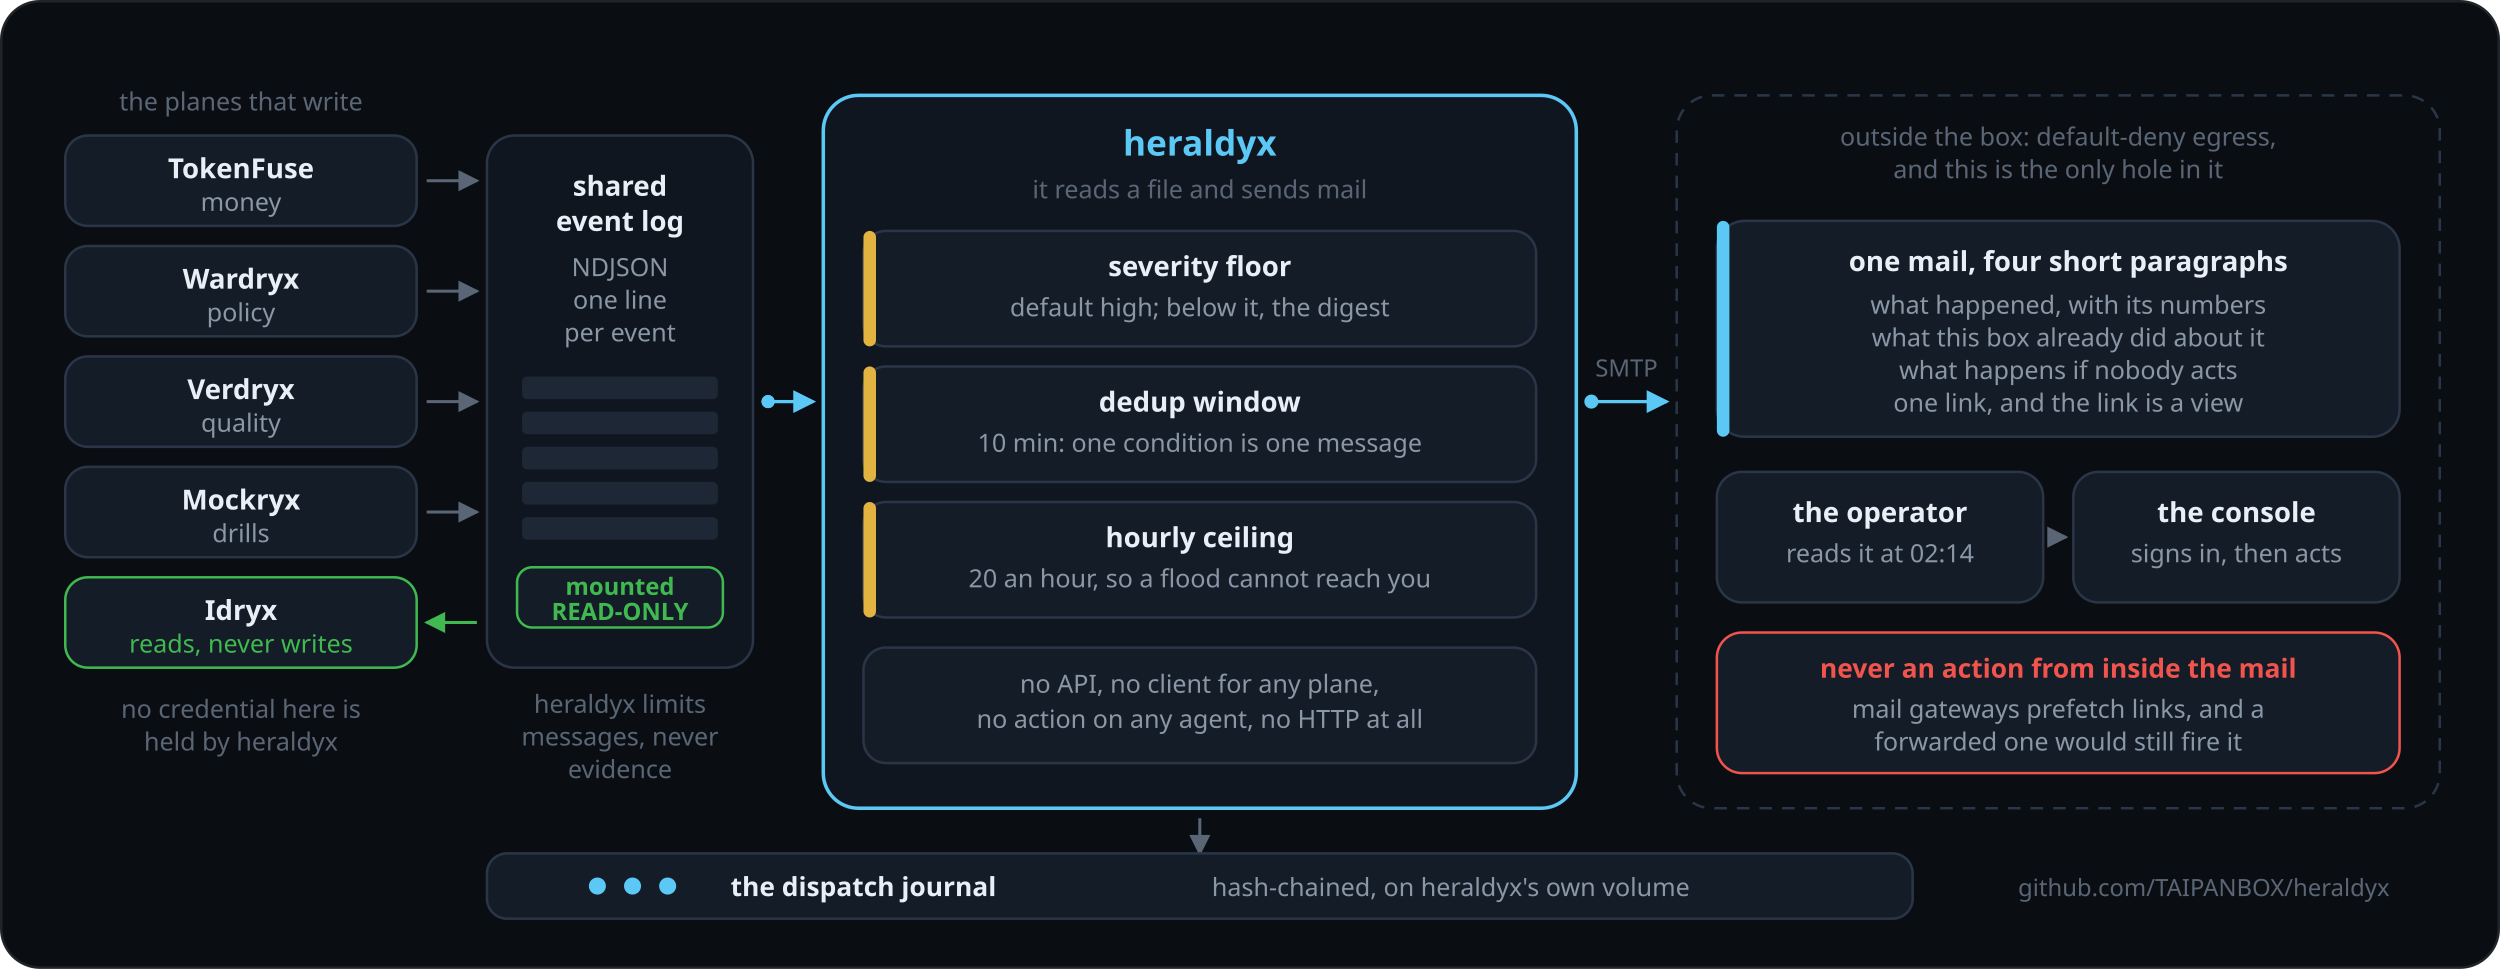
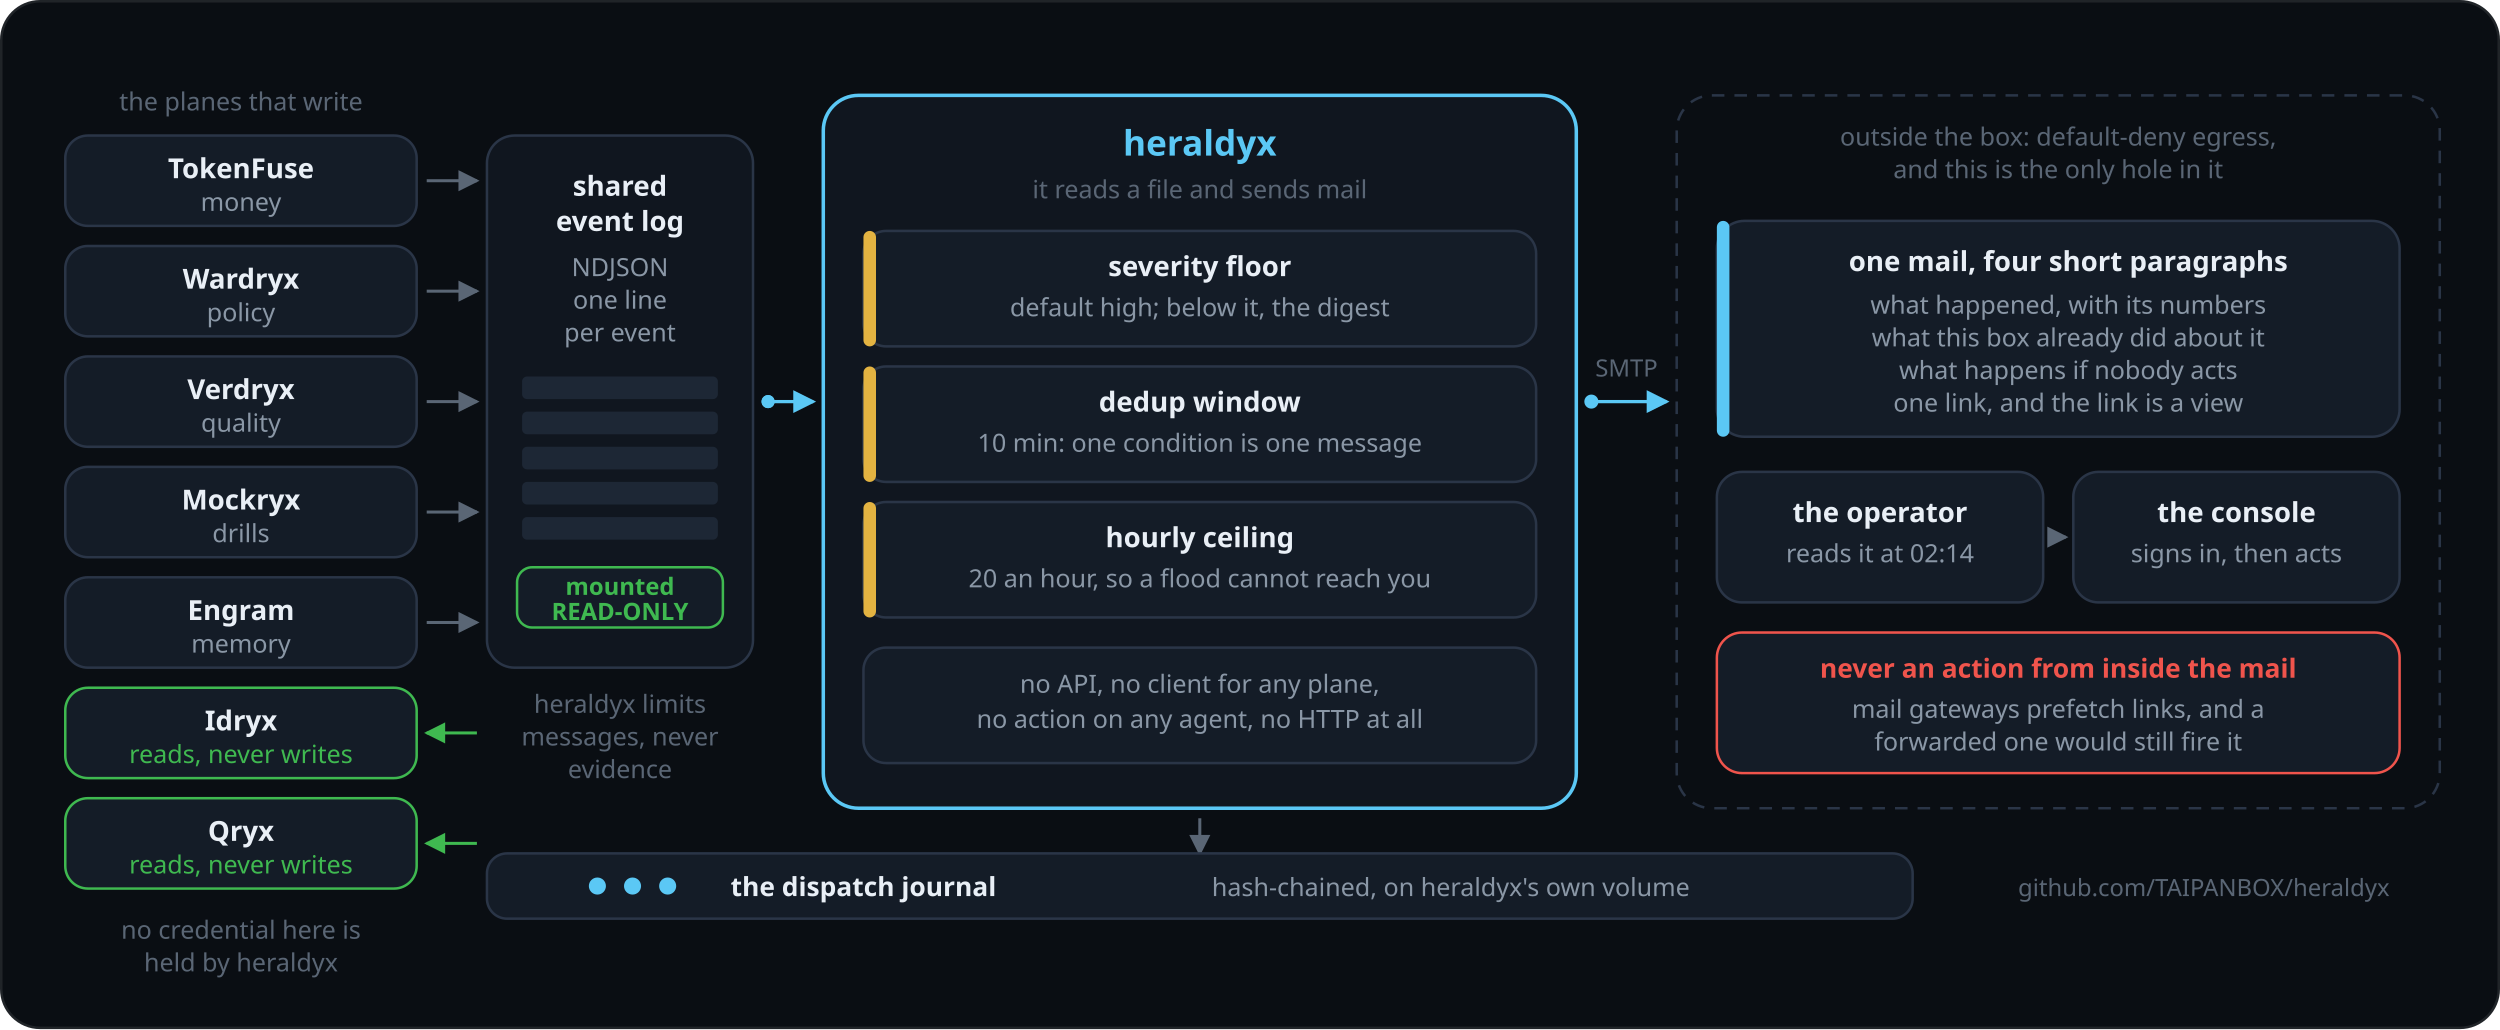
- <svg xmlns="http://www.w3.org/2000/svg" viewBox="-18 -18 996 386" width="996" height="386" role="img" aria-label="heraldyx architecture: four planes append to one shared NDJSON event log, which idryx also reads, heraldyx reads it read-only and passes every event through a severity floor, a dedup window and an hourly ceiling, sends one mail over SMTP through the only egress hole in a default-deny box, and writes a hash-chained dispatch record on its own volume; the mail carries one link back into the operator's console">
-   <rect x="-18" y="-18" width="996" height="386" rx="16" fill="#0A0E13" />
-   <rect x="-17.5" y="-17.5" width="995" height="385" rx="15.5" fill="none" stroke="rgba(255,255,255,.09)" />
+ <svg xmlns="http://www.w3.org/2000/svg" viewBox="-18 -18 996 410" width="996" height="410" role="img" aria-label="heraldyx architecture: five planes append to one shared NDJSON event log, which idryx and qryx also read, heraldyx reads it read-only and passes every event through a severity floor, a dedup window and an hourly ceiling, sends one mail over SMTP through the only egress hole in a default-deny box, and writes a hash-chained dispatch record on its own volume; the mail carries one link back into the operator's console">
+   <rect x="-18" y="-18" width="996" height="410" rx="16" fill="#0A0E13" />
+   <rect x="-17.5" y="-17.5" width="995" height="409" rx="15.5" fill="none" stroke="rgba(255,255,255,.09)" />
  <defs>
    <marker id="hx-a" viewBox="0 0 8 8" refX="7" refY="4" markerWidth="7" markerHeight="7" orient="auto">
      <path d="M0 0 L8 4 L0 8 z" fill="#5A6675" />
    </marker>
    <marker id="hx-read" viewBox="0 0 8 8" refX="7" refY="4" markerWidth="7" markerHeight="7" orient="auto">
      <path d="M0 0 L8 4 L0 8 z" fill="#3FB950" />
    </marker>
    <marker id="hx-sky" viewBox="0 0 8 8" refX="7" refY="4" markerWidth="7" markerHeight="7" orient="auto">
      <path d="M0 0 L8 4 L0 8 z" fill="#5BC8F5" />
    </marker>
  </defs>
  <g font-family="ui-monospace,Menlo" text-anchor="middle">
    <text x="78" y="26" fill="#5A6675" font-size="10">the planes that write</text>
    <rect x="8" y="36" width="140" height="36" rx="9" fill="#141C27" stroke="#2a3547" />
    <text x="78" y="53" fill="#E9EFF6" font-size="11" font-weight="700">TokenFuse</text>
    <text x="78" y="66" fill="#8A97A6" font-size="10">money</text>
    <rect x="8" y="80" width="140" height="36" rx="9" fill="#141C27" stroke="#2a3547" />
    <text x="78" y="97" fill="#E9EFF6" font-size="11" font-weight="700">Wardryx</text>
    <text x="78" y="110" fill="#8A97A6" font-size="10">policy</text>
    <rect x="8" y="124" width="140" height="36" rx="9" fill="#141C27" stroke="#2a3547" />
    <text x="78" y="141" fill="#E9EFF6" font-size="11" font-weight="700">Verdryx</text>
    <text x="78" y="154" fill="#8A97A6" font-size="10">quality</text>
    <rect x="8" y="168" width="140" height="36" rx="9" fill="#141C27" stroke="#2a3547" />
    <text x="78" y="185" fill="#E9EFF6" font-size="11" font-weight="700">Mockryx</text>
    <text x="78" y="198" fill="#8A97A6" font-size="10">drills</text>
-     <rect x="8" y="212" width="140" height="36" rx="9" fill="#141C27" stroke="#3FB950" />
-     <text x="78" y="229" fill="#E9EFF6" font-size="11" font-weight="700">Idryx</text>
-     <text x="78" y="242" fill="#3FB950" font-size="10">reads, never writes</text>
-     <text x="78" y="268" fill="#5A6675" font-size="10">no credential here is</text>
-     <text x="78" y="281" fill="#5A6675" font-size="10">held by heraldyx</text>
+     <rect x="8" y="212" width="140" height="36" rx="9" fill="#141C27" stroke="#2a3547" />
+     <text x="78" y="229" fill="#E9EFF6" font-size="11" font-weight="700">Engram</text>
+     <text x="78" y="242" fill="#8A97A6" font-size="10">memory</text>
+     <rect x="8" y="256" width="140" height="36" rx="9" fill="#141C27" stroke="#3FB950" />
+     <text x="78" y="273" fill="#E9EFF6" font-size="11" font-weight="700">Idryx</text>
+     <text x="78" y="286" fill="#3FB950" font-size="10">reads, never writes</text>
+     <rect x="8" y="300" width="140" height="36" rx="9" fill="#141C27" stroke="#3FB950" />
+     <text x="78" y="317" fill="#E9EFF6" font-size="11" font-weight="700">Qryx</text>
+     <text x="78" y="330" fill="#3FB950" font-size="10">reads, never writes</text>
+     <text x="78" y="356" fill="#5A6675" font-size="10">no credential here is</text>
+     <text x="78" y="369" fill="#5A6675" font-size="10">held by heraldyx</text>
    <path d="M152 54 L172 54" stroke="#5A6675" stroke-width="1.2" marker-end="url(#hx-a)" fill="none" />
    <path d="M152 98 L172 98" stroke="#5A6675" stroke-width="1.2" marker-end="url(#hx-a)" fill="none" />
    <path d="M152 142 L172 142" stroke="#5A6675" stroke-width="1.2" marker-end="url(#hx-a)" fill="none" />
    <path d="M152 186 L172 186" stroke="#5A6675" stroke-width="1.2" marker-end="url(#hx-a)" fill="none" />
-     <path d="M172 230 L152 230" stroke="#3FB950" stroke-width="1.2" marker-end="url(#hx-read)" fill="none" />
+     <path d="M152 230 L172 230" stroke="#5A6675" stroke-width="1.2" marker-end="url(#hx-a)" fill="none" />
+     <path d="M172 274 L152 274" stroke="#3FB950" stroke-width="1.2" marker-end="url(#hx-read)" fill="none" />
+     <path d="M172 318 L152 318" stroke="#3FB950" stroke-width="1.2" marker-end="url(#hx-read)" fill="none" />
    <rect x="176" y="36" width="106" height="212" rx="11" fill="#10161F" stroke="#2a3547" />
    <text x="229" y="60" fill="#E9EFF6" font-size="11" font-weight="700">shared</text>
    <text x="229" y="74" fill="#E9EFF6" font-size="11" font-weight="700">event log</text>
    <text x="229" y="92" fill="#8A97A6" font-size="10">NDJSON</text>
    <text x="229" y="105" fill="#8A97A6" font-size="10">one line</text>
    <text x="229" y="118" fill="#8A97A6" font-size="10">per event</text>
    <rect x="190" y="132" width="78" height="9" rx="2" fill="#1d2735" />
    <rect x="190" y="146" width="78" height="9" rx="2" fill="#1d2735" />
    <rect x="190" y="160" width="78" height="9" rx="2" fill="#1d2735" />
    <rect x="190" y="174" width="78" height="9" rx="2" fill="#1d2735" />
    <rect x="190" y="188" width="78" height="9" rx="2" fill="#1d2735" />
    <rect x="188" y="208" width="82" height="24" rx="6" fill="#141C27" stroke="#3FB950" />
    <text x="229" y="219" fill="#3FB950" font-size="9.5" font-weight="700">mounted</text>
    <text x="229" y="229" fill="#3FB950" font-size="9.5" font-weight="700">READ-ONLY</text>
    <text x="229" y="266" fill="#5A6675" font-size="10">heraldyx limits</text>
    <text x="229" y="279" fill="#5A6675" font-size="10">messages, never</text>
    <text x="229" y="292" fill="#5A6675" font-size="10">evidence</text>
    <path d="M286 142 L306 142" stroke="#5BC8F5" stroke-width="1.3" marker-end="url(#hx-sky)" fill="none" />
    <circle cx="288" cy="142" r="2.6" fill="#5BC8F5">
      <animate attributeName="cx" values="288;304" dur="1.6s" repeatCount="indefinite" />
      <animate attributeName="opacity" values="0;1;1;0" dur="1.6s" repeatCount="indefinite" />
    </circle>
    <circle cx="288" cy="142" r="2.6" fill="#5BC8F5">
      <animate attributeName="cx" values="288;304" dur="1.6s" begin="0.8s" repeatCount="indefinite" />
      <animate attributeName="opacity" values="0;1;1;0" dur="1.6s" begin="0.8s" repeatCount="indefinite" />
    </circle>
    <rect x="310" y="20" width="300" height="284" rx="14" fill="#10161F" stroke="#5BC8F5" stroke-width="1.4">
      <animate attributeName="stroke-opacity" values="1;.45;1" dur="3.4s" repeatCount="indefinite" />
    </rect>
    <text x="460" y="44" fill="#5BC8F5" font-size="14" font-weight="700">heraldyx</text>
    <text x="460" y="61" fill="#5A6675" font-size="10">it reads a file and sends mail</text>
    <rect x="326" y="74" width="268" height="46" rx="9" fill="#141C27" stroke="#2a3547" />
    <rect x="326" y="74" width="5" height="46" rx="2.5" fill="#E3B341" />
    <text x="460" y="92" fill="#E9EFF6" font-size="11" font-weight="700">severity floor</text>
    <text x="460" y="108" fill="#8A97A6" font-size="10">default high; below it, the digest</text>
    <rect x="326" y="128" width="268" height="46" rx="9" fill="#141C27" stroke="#2a3547" />
    <rect x="326" y="128" width="5" height="46" rx="2.5" fill="#E3B341" />
    <text x="460" y="146" fill="#E9EFF6" font-size="11" font-weight="700">dedup window</text>
    <text x="460" y="162" fill="#8A97A6" font-size="10">10 min: one condition is one message</text>
    <rect x="326" y="182" width="268" height="46" rx="9" fill="#141C27" stroke="#2a3547" />
    <rect x="326" y="182" width="5" height="46" rx="2.5" fill="#E3B341" />
    <text x="460" y="200" fill="#E9EFF6" font-size="11" font-weight="700">hourly ceiling</text>
    <text x="460" y="216" fill="#8A97A6" font-size="10">20 an hour, so a flood cannot reach you</text>
    <rect x="326" y="240" width="268" height="46" rx="9" fill="#141C27" stroke="#2a3547" />
    <text x="460" y="258" fill="#8A97A6" font-size="10">no API, no client for any plane,</text>
    <text x="460" y="272" fill="#8A97A6" font-size="10">no action on any agent, no HTTP at all</text>
    <path d="M614 142 L646 142" stroke="#5BC8F5" stroke-width="1.3" marker-end="url(#hx-sky)" fill="none" />
    <circle cx="616" cy="142" r="2.8" fill="#5BC8F5">
      <animate attributeName="cx" values="616;644" dur="3.4s" repeatCount="indefinite" />
      <animate attributeName="opacity" values="0;0;1;1;0" dur="3.4s" repeatCount="indefinite" />
    </circle>
    <text x="630" y="132" fill="#5A6675" font-size="9.5">SMTP</text>
    <rect x="650" y="20" width="304" height="284" rx="14" fill="none" stroke="#2a3547" stroke-dasharray="5 4" />
    <text x="802" y="40" fill="#5A6675" font-size="10">outside the box: default-deny egress,</text>
    <text x="802" y="53" fill="#5A6675" font-size="10">and this is the only hole in it</text>
    <rect x="666" y="70" width="272" height="86" rx="11" fill="#141C27" stroke="#2a3547" />
    <rect x="666" y="70" width="5" height="86" rx="2.5" fill="#5BC8F5" />
    <text x="806" y="90" fill="#E9EFF6" font-size="11" font-weight="700">one mail, four short paragraphs</text>
    <text x="806" y="107" fill="#8A97A6" font-size="10">what happened, with its numbers</text>
    <text x="806" y="120" fill="#8A97A6" font-size="10">what this box already did about it</text>
    <text x="806" y="133" fill="#8A97A6" font-size="10">what happens if nobody acts</text>
    <text x="806" y="146" fill="#8A97A6" font-size="10">one link, and the link is a view</text>
    <rect x="666" y="170" width="130" height="52" rx="10" fill="#141C27" stroke="#2a3547" />
    <text x="731" y="190" fill="#E9EFF6" font-size="11" font-weight="700">the operator</text>
    <text x="731" y="206" fill="#8A97A6" font-size="10">reads it at 02:14</text>
    <rect x="808" y="170" width="130" height="52" rx="10" fill="#141C27" stroke="#2a3547" />
    <text x="873" y="190" fill="#E9EFF6" font-size="11" font-weight="700">the console</text>
    <text x="873" y="206" fill="#8A97A6" font-size="10">signs in, then acts</text>
    <path d="M798 196 L805 196" stroke="#5A6675" stroke-width="1.2" marker-end="url(#hx-a)" fill="none" />
    <rect x="666" y="234" width="272" height="56" rx="10" fill="#141C27" stroke="#F0544C" />
    <text x="802" y="252" fill="#F0544C" font-size="10.5" font-weight="700">never an action from inside the mail</text>
    <text x="802" y="268" fill="#8A97A6" font-size="10">mail gateways prefetch links, and a</text>
    <text x="802" y="281" fill="#8A97A6" font-size="10">forwarded one would still fire it</text>
    <path d="M460 308 L460 322" stroke="#5A6675" stroke-width="1.2" marker-end="url(#hx-a)" fill="none" />
    <rect x="176" y="322" width="568" height="26" rx="8" fill="#141C27" stroke="#2a3547" />
    <text x="326" y="339" fill="#E9EFF6" font-size="10.5" font-weight="700">the dispatch journal</text>
    <text x="560" y="339" fill="#8A97A6" font-size="10">hash-chained, on heraldyx's own volume</text>
    <circle cx="220" cy="335" r="3.4" fill="#5BC8F5">
      <animate attributeName="opacity" values=".25;1;.25" dur="2.6s" repeatCount="indefinite" />
    </circle>
    <circle cx="234" cy="335" r="3.4" fill="#5BC8F5">
      <animate attributeName="opacity" values=".25;1;.25" dur="2.6s" begin="0.5s" repeatCount="indefinite" />
    </circle>
    <circle cx="248" cy="335" r="3.4" fill="#5BC8F5">
      <animate attributeName="opacity" values=".25;1;.25" dur="2.6s" begin="1s" repeatCount="indefinite" />
    </circle>
    <text x="860" y="339" fill="#5A6675" font-size="9.5">github.com/TAIPANBOX/heraldyx</text>
  </g>
</svg>
